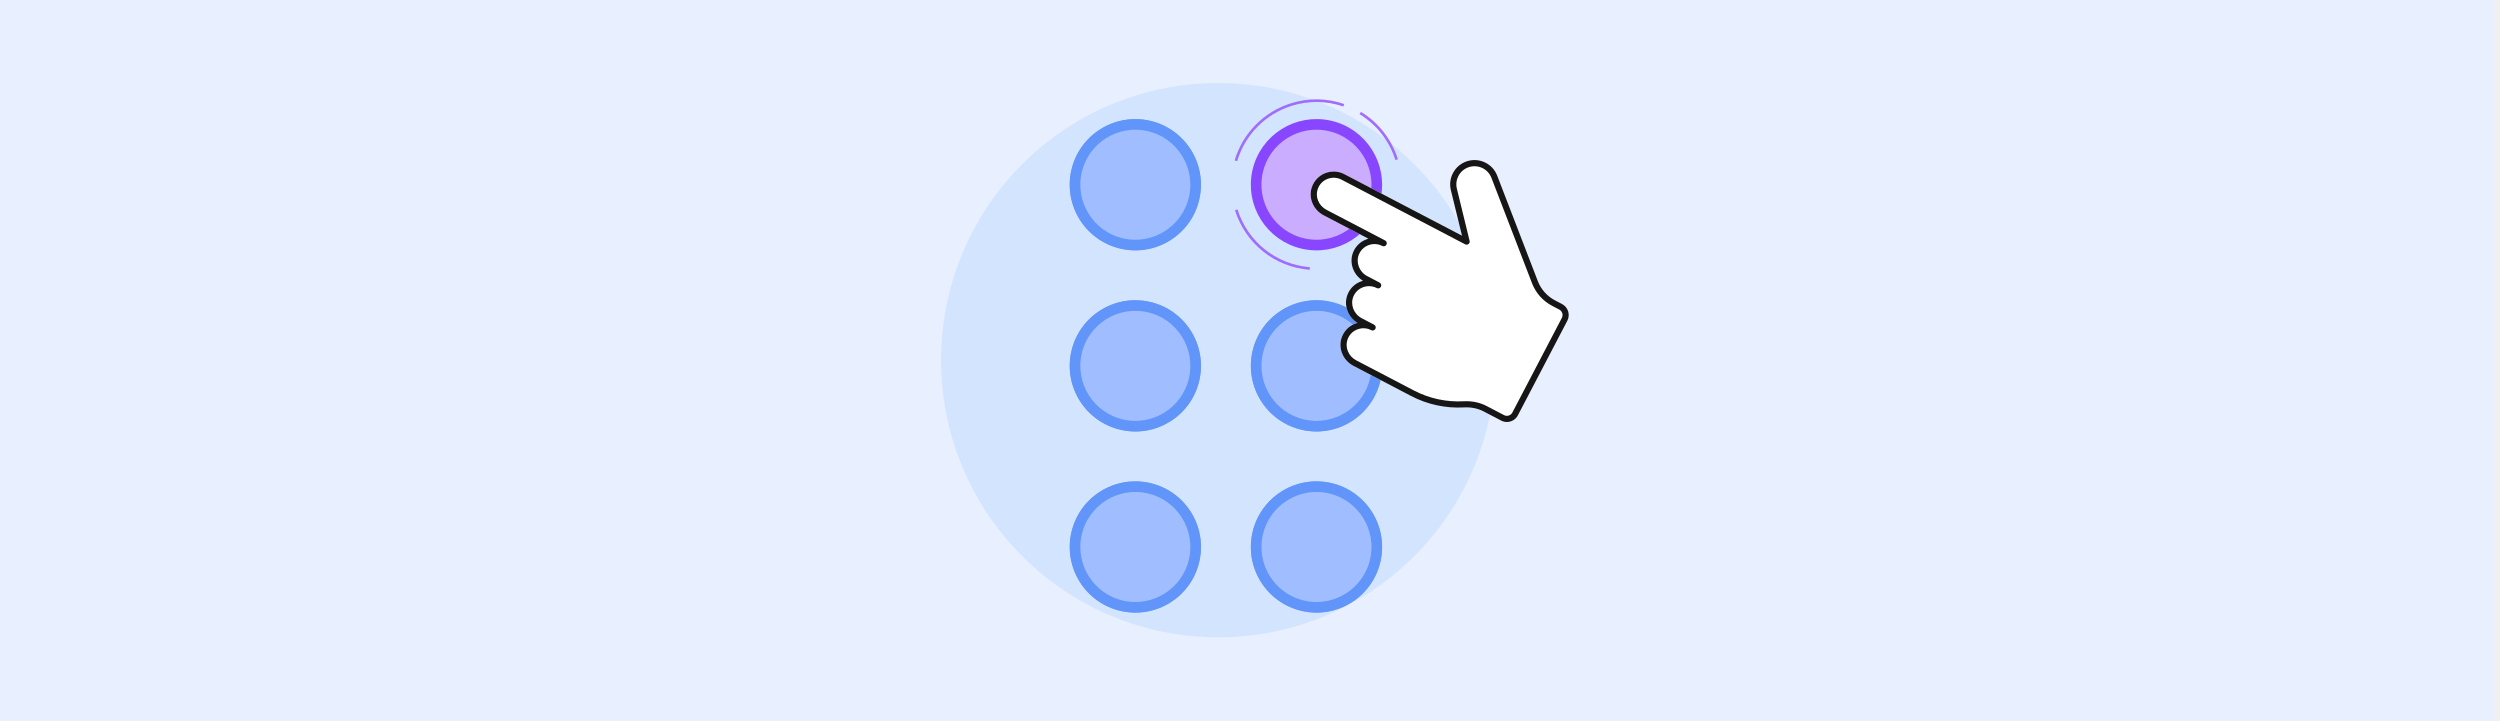
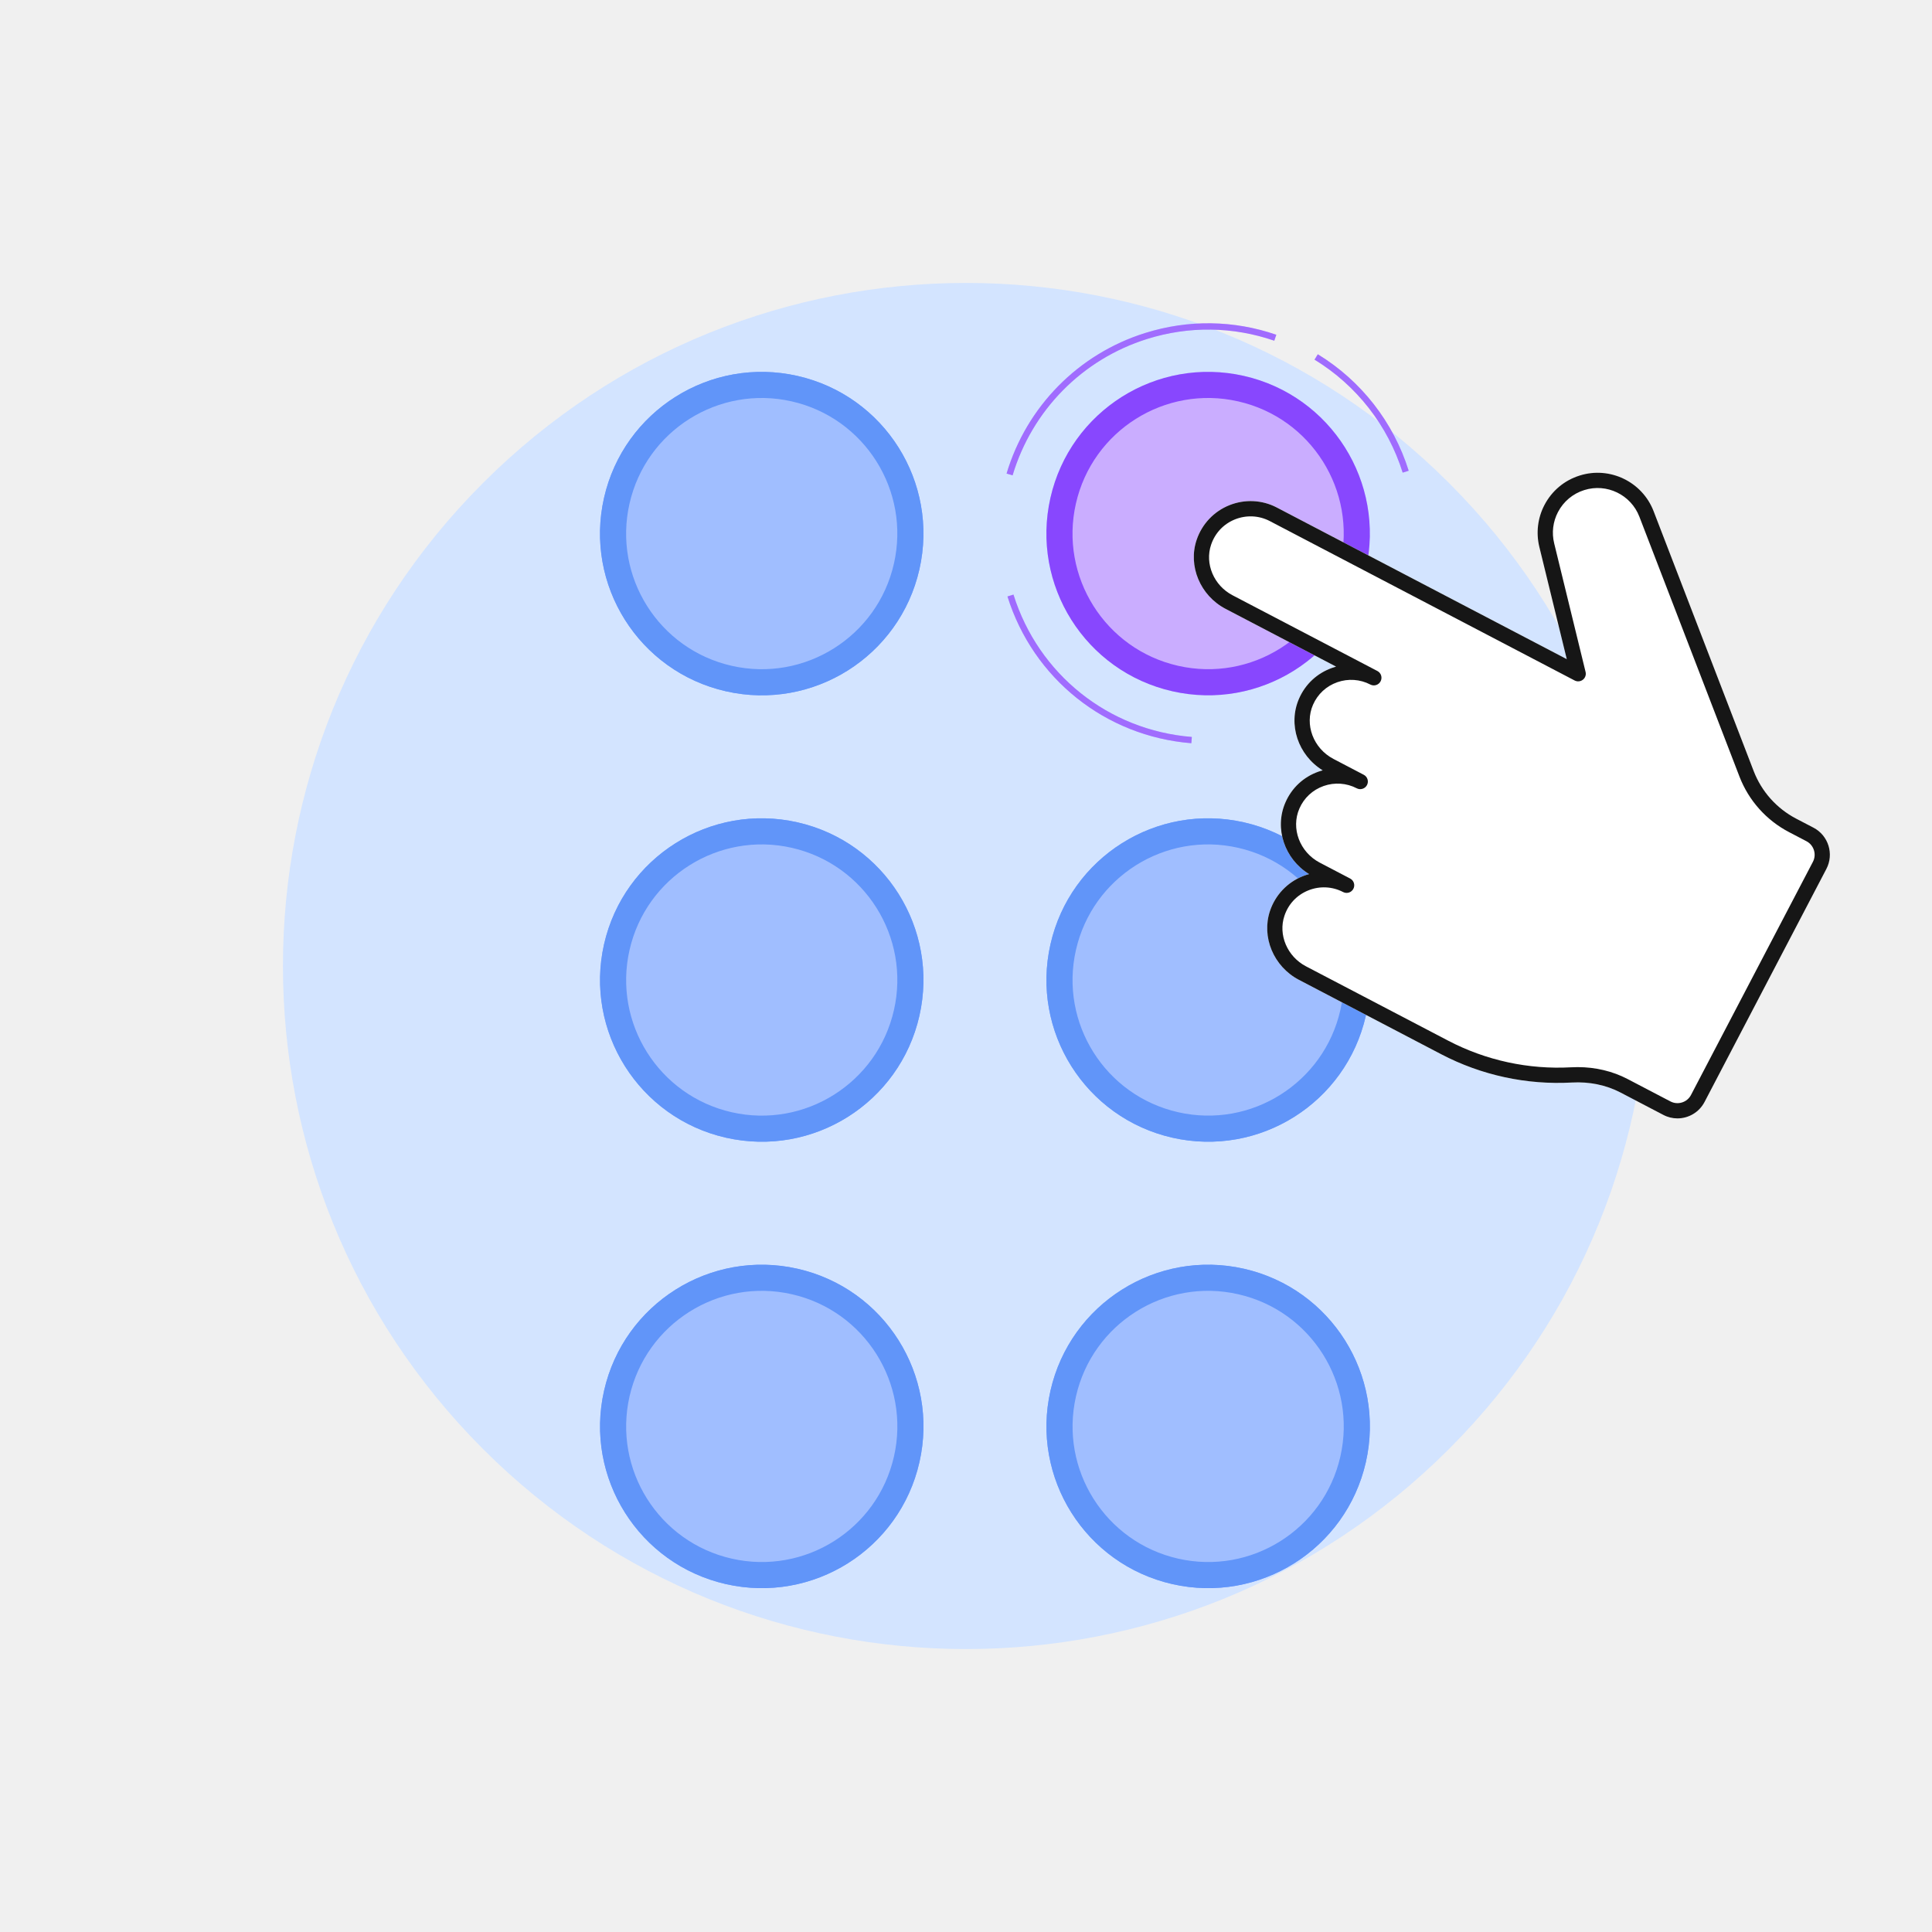
- <svg xmlns="http://www.w3.org/2000/svg" width="236" height="68" viewBox="0 0 236 68" fill="none">
-   <rect width="235.5" height="68" fill="#E8EFFF" />
-   <path d="M133.5 52.5C143.717 42.283 143.717 25.717 133.5 15.5C123.283 5.283 106.717 5.283 96.5 15.5C86.283 25.717 86.283 42.283 96.5 52.5C106.717 62.717 123.283 62.717 133.5 52.5Z" fill="#D3E4FF" />
-   <path d="M118.722 16.177C119.419 13.111 122.469 11.19 125.535 11.886C128.601 12.582 130.522 15.633 129.826 18.699C129.129 21.765 126.079 23.686 123.013 22.989C119.947 22.293 118.026 19.243 118.722 16.177Z" fill="#BD99FF" stroke="#8847FE" />
-   <path opacity="0.2" d="M118.722 16.177C119.419 13.111 122.469 11.19 125.535 11.886C128.601 12.582 130.522 15.633 129.826 18.699C129.129 21.765 126.079 23.686 123.013 22.989C119.947 22.293 118.026 19.243 118.722 16.177Z" fill="white" stroke="#8847FE" />
-   <path d="M123.631 25.467C120.339 25.203 117.575 22.997 116.588 19.846L116.818 19.774C117.775 22.83 120.457 24.971 123.65 25.227L123.631 25.467Z" fill="#8847FE" />
-   <path opacity="0.2" d="M123.631 25.467C120.339 25.203 117.575 22.997 116.588 19.846L116.818 19.774C117.775 22.83 120.457 24.971 123.65 25.227L123.631 25.467Z" fill="white" />
-   <path d="M116.785 15.207L116.554 15.139C117.322 12.568 119.308 10.555 121.864 9.754C123.517 9.237 125.253 9.26 126.886 9.822L126.808 10.05C125.224 9.505 123.54 9.482 121.936 9.984C119.456 10.761 117.531 12.714 116.785 15.207Z" fill="#8847FE" />
-   <path opacity="0.2" d="M116.785 15.207L116.554 15.139C117.322 12.568 119.308 10.555 121.864 9.754C123.517 9.237 125.253 9.26 126.886 9.822L126.808 10.05C125.224 9.505 123.54 9.482 121.936 9.984C119.456 10.761 117.531 12.714 116.785 15.207Z" fill="white" />
-   <path d="M131.726 15.103C131.16 13.298 129.961 11.761 128.349 10.775L128.475 10.569C130.137 11.585 131.373 13.17 131.956 15.03L131.726 15.103Z" fill="#8847FE" />
-   <path opacity="0.2" d="M131.726 15.103C131.16 13.298 129.961 11.761 128.349 10.775L128.475 10.569C130.137 11.585 131.373 13.17 131.956 15.03L131.726 15.103Z" fill="white" />
-   <path d="M130.314 35.908C131.072 32.573 128.982 29.255 125.647 28.498C122.311 27.74 118.993 29.83 118.236 33.165C117.478 36.5 119.568 39.818 122.903 40.576C126.238 41.333 129.556 39.244 130.314 35.908Z" fill="#407BFF" />
-   <path opacity="0.6" d="M118.723 33.276C119.42 30.21 122.47 28.289 125.536 28.985C128.602 29.681 130.523 32.732 129.827 35.798C129.13 38.864 126.079 40.785 123.014 40.088C119.948 39.392 118.027 36.342 118.723 33.276Z" fill="#DFEBFF" stroke="#76A6F5" />
-   <path d="M130.314 53.007C131.072 49.672 128.982 46.354 125.647 45.596C122.312 44.839 118.994 46.928 118.236 50.264C117.479 53.599 119.568 56.917 122.904 57.675C126.239 58.432 129.557 56.342 130.314 53.007Z" fill="#407BFF" />
-   <path opacity="0.6" d="M118.724 50.375C119.42 47.309 122.47 45.387 125.536 46.084C128.602 46.78 130.523 49.831 129.827 52.897C129.131 55.963 126.08 57.883 123.014 57.187C119.948 56.49 118.028 53.441 118.724 50.375Z" fill="#DFEBFF" stroke="#76A6F5" />
-   <path d="M113.215 18.81C113.972 15.475 111.882 12.157 108.547 11.399C105.212 10.642 101.894 12.731 101.136 16.067C100.379 19.402 102.468 22.72 105.804 23.478C109.139 24.235 112.457 22.145 113.215 18.81Z" fill="#407BFF" />
-   <path opacity="0.6" d="M101.624 16.178C102.32 13.112 105.37 11.19 108.436 11.886C111.502 12.583 113.424 15.634 112.727 18.7C112.031 21.766 108.98 23.686 105.914 22.99C102.848 22.293 100.928 19.244 101.624 16.178Z" fill="#DFEBFF" stroke="#76A6F5" />
-   <path d="M113.215 35.909C113.973 32.573 111.883 29.256 108.548 28.498C105.213 27.74 101.895 29.83 101.137 33.165C100.38 36.501 102.469 39.819 105.805 40.576C109.14 41.334 112.458 39.244 113.215 35.909Z" fill="#407BFF" />
-   <path opacity="0.6" d="M101.625 33.276C102.321 30.21 105.371 28.289 108.437 28.985C111.503 29.682 113.424 32.732 112.728 35.798C112.031 38.864 108.981 40.785 105.915 40.089C102.849 39.392 100.928 36.342 101.625 33.276Z" fill="#DFEBFF" stroke="#76A6F5" />
-   <path d="M113.216 53.007C113.974 49.672 111.884 46.354 108.549 45.596C105.213 44.839 101.895 46.929 101.138 50.264C100.38 53.599 102.47 56.917 105.805 57.675C109.141 58.432 112.459 56.343 113.216 53.007Z" fill="#407BFF" />
-   <path opacity="0.6" d="M101.625 50.375C102.322 47.309 105.372 45.388 108.438 46.084C111.504 46.78 113.425 49.831 112.729 52.897C112.032 55.963 108.982 57.883 105.916 57.187C102.85 56.491 100.929 53.441 101.625 50.375Z" fill="#DFEBFF" stroke="#76A6F5" />
-   <path d="M143.7 33.579L142.652 32.494L141.532 33.937C141.532 33.937 142.384 34.76 143.4 34.527L143.7 33.579Z" fill="black" />
-   <path d="M141.21 31.896L140.731 33.411L141.533 33.937L142.652 32.494L141.21 31.896Z" fill="black" />
-   <path d="M126.922 31.979C127.301 30.862 128.575 30.384 129.578 30.909L128.418 30.302C127.532 29.838 127.102 28.768 127.502 27.851C127.941 26.845 129.143 26.434 130.1 26.934L128.939 26.327C128.053 25.864 127.624 24.793 128.024 23.877C128.463 22.87 129.665 22.459 130.621 22.959L125.075 20.06C124.246 19.626 123.811 18.654 124.111 17.768C124.49 16.651 125.764 16.173 126.768 16.698L138.447 22.805L137.245 17.882C137.124 17.39 137.196 16.895 137.415 16.477C137.654 16.02 138.068 15.657 138.593 15.492C139.603 15.174 140.684 15.698 141.065 16.685L144.897 26.638C145.225 27.488 145.851 28.19 146.659 28.613L147.325 28.961C147.755 29.186 147.921 29.716 147.697 30.146L143.029 39.073C142.804 39.503 142.274 39.669 141.844 39.445L140.205 38.587C139.586 38.264 138.889 38.132 138.191 38.171C136.514 38.264 134.836 37.905 133.337 37.121L127.885 34.27C127.056 33.837 126.621 32.865 126.922 31.979Z" fill="white" />
-   <path d="M142.249 39.837C142.066 39.837 141.881 39.794 141.708 39.703L140.069 38.846C139.518 38.558 138.875 38.426 138.208 38.463C136.474 38.56 134.741 38.185 133.201 37.38L127.75 34.529C126.781 34.022 126.306 32.886 126.645 31.885C126.85 31.28 127.307 30.798 127.897 30.561C127.977 30.529 128.059 30.502 128.14 30.48C127.2 29.901 126.802 28.726 127.235 27.735C127.478 27.176 127.929 26.757 128.505 26.554C128.557 26.536 128.609 26.52 128.662 26.506C127.722 25.926 127.323 24.752 127.756 23.76C128 23.202 128.451 22.783 129.027 22.58C129.076 22.562 129.125 22.547 129.175 22.533L124.94 20.319C123.97 19.812 123.495 18.675 123.835 17.675C124.04 17.07 124.497 16.587 125.087 16.351C125.679 16.113 126.342 16.145 126.904 16.439L138.011 22.247L136.961 17.952C136.828 17.409 136.897 16.837 137.156 16.342C137.441 15.798 137.92 15.397 138.506 15.214C139.659 14.851 140.903 15.451 141.337 16.58L145.17 26.533C145.472 27.317 146.049 27.964 146.794 28.354L147.461 28.702C148.032 29.001 148.254 29.709 147.955 30.281L143.288 39.208C143.079 39.608 142.671 39.837 142.249 39.837ZM138.427 37.873C139.109 37.873 139.765 38.029 140.34 38.329L141.979 39.186C142.118 39.259 142.276 39.273 142.426 39.226C142.576 39.179 142.698 39.077 142.77 38.938L147.438 30.011C147.588 29.725 147.476 29.37 147.19 29.22L146.524 28.872C145.652 28.416 144.978 27.66 144.625 26.743L140.792 16.791C140.468 15.948 139.541 15.5 138.681 15.771C138.244 15.908 137.886 16.207 137.674 16.613C137.481 16.982 137.429 17.408 137.529 17.813L138.731 22.736C138.759 22.847 138.718 22.965 138.628 23.035C138.537 23.106 138.414 23.117 138.312 23.064L126.633 16.957C126.223 16.743 125.738 16.72 125.304 16.893C124.866 17.069 124.541 17.413 124.388 17.863C124.14 18.593 124.494 19.427 125.211 19.801L130.757 22.701C130.9 22.776 130.955 22.952 130.88 23.095C130.806 23.238 130.629 23.294 130.486 23.219C130.098 23.016 129.637 22.984 129.221 23.131C128.8 23.279 128.47 23.585 128.292 23.994C127.96 24.754 128.304 25.666 129.075 26.069L130.235 26.676C130.378 26.75 130.433 26.927 130.359 27.07C130.284 27.212 130.108 27.268 129.965 27.193L129.963 27.192C129.576 26.99 129.115 26.959 128.7 27.105C128.278 27.254 127.948 27.56 127.77 27.968C127.438 28.729 127.782 29.64 128.553 30.043L129.712 30.649C129.712 30.649 129.713 30.65 129.714 30.65C129.857 30.725 129.912 30.901 129.837 31.044C129.762 31.187 129.586 31.242 129.443 31.167L129.441 31.166C129.031 30.953 128.548 30.93 128.114 31.103C127.676 31.279 127.351 31.623 127.198 32.073C126.95 32.803 127.304 33.637 128.021 34.012L133.472 36.862C134.919 37.618 136.546 37.97 138.175 37.88C138.259 37.875 138.343 37.873 138.427 37.873Z" fill="white" />
-   <path d="M131.033 31.962C130.988 31.962 130.941 31.951 130.898 31.928L129.443 31.167C129.3 31.093 129.245 30.916 129.32 30.773C129.394 30.631 129.571 30.575 129.714 30.65L131.169 31.411C131.312 31.486 131.367 31.662 131.292 31.805C131.24 31.905 131.138 31.962 131.033 31.962Z" fill="white" />
-   <path d="M131.555 27.987C131.509 27.987 131.463 27.977 131.42 27.954L129.965 27.193C129.822 27.118 129.766 26.942 129.841 26.799C129.916 26.656 130.092 26.601 130.235 26.675L131.691 27.436C131.833 27.511 131.889 27.688 131.814 27.831C131.762 27.93 131.66 27.987 131.555 27.987Z" fill="white" />
-   <path d="M132.076 24.013C132.031 24.013 131.984 24.002 131.941 23.98L130.486 23.219C130.343 23.144 130.288 22.968 130.363 22.825C130.437 22.682 130.614 22.626 130.757 22.701L132.212 23.462C132.355 23.537 132.41 23.713 132.335 23.856C132.283 23.956 132.182 24.013 132.076 24.013Z" fill="white" />
-   <path d="M142.249 39.837C142.066 39.837 141.881 39.794 141.708 39.703L140.069 38.846C139.518 38.558 138.875 38.426 138.208 38.463C136.474 38.56 134.741 38.185 133.201 37.38L127.75 34.529C126.781 34.022 126.306 32.886 126.645 31.885C126.85 31.28 127.307 30.798 127.897 30.561C127.977 30.529 128.059 30.502 128.14 30.48C127.2 29.901 126.802 28.726 127.235 27.735C127.478 27.176 127.929 26.757 128.505 26.554C128.557 26.536 128.609 26.52 128.662 26.506C127.722 25.926 127.323 24.752 127.756 23.76C128 23.202 128.451 22.783 129.027 22.58C129.076 22.562 129.125 22.547 129.175 22.533L124.94 20.319C123.97 19.812 123.495 18.675 123.835 17.675C124.04 17.07 124.497 16.587 125.087 16.351C125.679 16.113 126.342 16.145 126.904 16.439L138.011 22.247L136.961 17.952C136.828 17.409 136.897 16.837 137.156 16.342C137.441 15.798 137.92 15.397 138.506 15.214C139.659 14.851 140.903 15.451 141.337 16.58L145.17 26.533C145.472 27.317 146.049 27.964 146.794 28.354L147.461 28.702C148.032 29.001 148.254 29.709 147.955 30.281L143.288 39.208C143.079 39.608 142.671 39.837 142.249 39.837ZM138.427 37.873C139.109 37.873 139.765 38.029 140.34 38.329L141.979 39.186C142.118 39.259 142.276 39.273 142.426 39.226C142.576 39.179 142.698 39.077 142.77 38.938L147.438 30.011C147.588 29.725 147.476 29.37 147.19 29.22L146.524 28.872C145.652 28.416 144.978 27.66 144.625 26.743L140.792 16.791C140.468 15.948 139.541 15.5 138.681 15.771C138.244 15.908 137.886 16.207 137.674 16.613C137.481 16.982 137.429 17.408 137.529 17.813L138.731 22.736C138.759 22.847 138.718 22.965 138.628 23.035C138.537 23.106 138.414 23.117 138.312 23.064L126.633 16.957C126.223 16.743 125.738 16.72 125.304 16.893C124.866 17.069 124.541 17.413 124.388 17.863C124.14 18.593 124.494 19.427 125.211 19.801L130.757 22.701C130.9 22.776 130.955 22.952 130.88 23.095C130.806 23.238 130.629 23.294 130.486 23.219C130.098 23.016 129.637 22.984 129.221 23.131C128.8 23.279 128.47 23.585 128.292 23.994C127.96 24.754 128.304 25.666 129.075 26.069L130.235 26.676C130.378 26.75 130.433 26.927 130.359 27.07C130.284 27.212 130.108 27.268 129.965 27.193L129.963 27.192C129.576 26.99 129.115 26.959 128.7 27.105C128.278 27.254 127.948 27.56 127.77 27.968C127.438 28.729 127.782 29.64 128.553 30.043L129.712 30.649C129.712 30.649 129.713 30.65 129.714 30.65C129.857 30.725 129.912 30.901 129.837 31.044C129.762 31.187 129.586 31.242 129.443 31.167L129.441 31.166C129.031 30.953 128.548 30.93 128.114 31.103C127.676 31.279 127.351 31.623 127.198 32.073C126.95 32.803 127.304 33.637 128.021 34.012L133.472 36.862C134.919 37.618 136.546 37.97 138.175 37.88C138.259 37.875 138.343 37.873 138.427 37.873Z" fill="#161616" />
+ <svg xmlns="http://www.w3.org/2000/svg" width="74" height="74" viewBox="0 0 74 74" fill="none">
+   <path d="M55.5 55.5C65.717 45.283 65.717 28.717 55.5 18.5C45.283 8.283 28.717 8.283 18.5 18.5C8.283 28.717 8.283 45.283 18.5 55.5C28.717 65.717 45.283 65.717 55.5 55.5Z" fill="#D3E4FF" />
+   <path d="M40.722 19.177C41.419 16.111 44.469 14.19 47.535 14.886C50.601 15.582 52.522 18.633 51.826 21.699C51.129 24.765 48.079 26.686 45.013 25.989C41.947 25.293 40.026 22.243 40.722 19.177Z" fill="#BD99FF" stroke="#8847FE" />
+   <path opacity="0.2" d="M40.722 19.177C41.419 16.111 44.469 14.19 47.535 14.886C50.601 15.582 52.522 18.633 51.826 21.699C51.129 24.765 48.079 26.686 45.013 25.989C41.947 25.293 40.026 22.243 40.722 19.177Z" fill="white" stroke="#8847FE" />
+   <path d="M45.631 28.467C42.339 28.203 39.575 25.997 38.588 22.846L38.818 22.774C39.775 25.83 42.457 27.971 45.65 28.227L45.631 28.467Z" fill="#8847FE" />
+   <path opacity="0.2" d="M45.631 28.467C42.339 28.203 39.575 25.997 38.588 22.846L38.818 22.774C39.775 25.83 42.457 27.971 45.65 28.227L45.631 28.467Z" fill="white" />
+   <path d="M38.785 18.207L38.554 18.139C39.322 15.568 41.308 13.555 43.864 12.754C45.517 12.236 47.254 12.26 48.886 12.822L48.808 13.05C47.224 12.505 45.54 12.482 43.936 12.984C41.456 13.761 39.531 15.714 38.785 18.207Z" fill="#8847FE" />
+   <path opacity="0.2" d="M38.785 18.207L38.554 18.139C39.322 15.568 41.308 13.555 43.864 12.754C45.517 12.236 47.254 12.26 48.886 12.822L48.808 13.05C47.224 12.505 45.54 12.482 43.936 12.984C41.456 13.761 39.531 15.714 38.785 18.207Z" fill="white" />
+   <path d="M53.726 18.103C53.16 16.298 51.961 14.761 50.349 13.775L50.475 13.569C52.137 14.585 53.373 16.17 53.956 18.03L53.726 18.103Z" fill="#8847FE" />
+   <path opacity="0.2" d="M53.726 18.103C53.16 16.298 51.961 14.761 50.349 13.775L50.475 13.569C52.137 14.585 53.373 16.17 53.956 18.03L53.726 18.103Z" fill="white" />
+   <path d="M52.314 38.908C53.072 35.573 50.982 32.255 47.647 31.498C44.311 30.74 40.993 32.83 40.236 36.165C39.478 39.5 41.568 42.818 44.903 43.576C48.239 44.333 51.556 42.244 52.314 38.908Z" fill="#407BFF" />
+   <path opacity="0.6" d="M40.723 36.276C41.42 33.21 44.47 31.289 47.535 31.985C50.602 32.681 52.523 35.732 51.827 38.798C51.13 41.864 48.08 43.785 45.014 43.088C41.948 42.392 40.027 39.342 40.723 36.276Z" fill="#DFEBFF" stroke="#76A6F5" />
+   <path d="M52.315 56.007C53.072 52.672 50.982 49.354 47.647 48.596C44.312 47.839 40.994 49.928 40.236 53.264C39.479 56.599 41.568 59.917 44.904 60.675C48.239 61.432 51.557 59.342 52.315 56.007Z" fill="#407BFF" />
+   <path opacity="0.6" d="M40.724 53.375C41.42 50.309 44.47 48.387 47.536 49.084C50.602 49.78 52.523 52.831 51.827 55.897C51.131 58.963 48.08 60.883 45.014 60.187C41.948 59.49 40.028 56.441 40.724 53.375Z" fill="#DFEBFF" stroke="#76A6F5" />
+   <path d="M35.215 21.81C35.972 18.475 33.883 15.157 30.547 14.399C27.212 13.642 23.894 15.731 23.136 19.067C22.379 22.402 24.468 25.72 27.804 26.478C31.139 27.235 34.457 25.145 35.215 21.81Z" fill="#407BFF" />
+   <path opacity="0.6" d="M23.624 19.178C24.32 16.112 27.37 14.19 30.436 14.886C33.502 15.583 35.424 18.634 34.727 21.7C34.031 24.766 30.98 26.686 27.914 25.99C24.849 25.293 22.928 22.244 23.624 19.178Z" fill="#DFEBFF" stroke="#76A6F5" />
+   <path d="M35.215 38.909C35.973 35.573 33.883 32.255 30.548 31.498C27.213 30.74 23.895 32.83 23.137 36.165C22.38 39.501 24.469 42.819 27.805 43.576C31.14 44.334 34.458 42.244 35.215 38.909Z" fill="#407BFF" />
+   <path opacity="0.6" d="M23.625 36.276C24.321 33.211 27.371 31.289 30.437 31.985C33.503 32.682 35.424 35.732 34.728 38.798C34.031 41.864 30.981 43.785 27.915 43.089C24.849 42.392 22.928 39.342 23.625 36.276Z" fill="#DFEBFF" stroke="#76A6F5" />
+   <path d="M35.216 56.007C35.974 52.672 33.884 49.354 30.549 48.596C27.213 47.839 23.895 49.929 23.138 53.264C22.38 56.599 24.47 59.917 27.805 60.675C31.141 61.432 34.459 59.343 35.216 56.007Z" fill="#407BFF" />
+   <path opacity="0.6" d="M23.625 53.375C24.322 50.309 27.372 48.388 30.438 49.084C33.504 49.78 35.425 52.831 34.729 55.897C34.032 58.963 30.982 60.883 27.916 60.187C24.85 59.491 22.929 56.441 23.625 53.375Z" fill="#DFEBFF" stroke="#76A6F5" />
+   <path d="M65.7 36.579L64.652 35.494L63.532 36.937C63.532 36.937 64.384 37.76 65.4 37.527L65.7 36.579Z" fill="black" />
+   <path d="M63.21 34.896L62.731 36.411L63.533 36.937L64.652 35.494L63.21 34.896Z" fill="black" />
+   <path d="M48.922 34.979C49.301 33.862 50.575 33.384 51.578 33.909L50.418 33.302C49.532 32.838 49.102 31.768 49.502 30.851C49.941 29.845 51.143 29.434 52.1 29.934L50.939 29.327C50.053 28.864 49.624 27.793 50.024 26.877C50.462 25.87 51.665 25.459 52.621 25.959L47.075 23.06C46.246 22.626 45.81 21.654 46.111 20.768C46.49 19.651 47.764 19.173 48.768 19.698L60.447 25.805L59.245 20.882C59.124 20.39 59.196 19.895 59.415 19.477C59.654 19.02 60.068 18.657 60.593 18.492C61.603 18.174 62.684 18.698 63.065 19.685L66.897 29.638C67.225 30.488 67.851 31.19 68.659 31.613L69.325 31.961C69.755 32.186 69.921 32.717 69.697 33.146L65.029 42.073C64.804 42.503 64.274 42.669 63.844 42.445L62.205 41.587C61.586 41.264 60.889 41.132 60.191 41.171C58.514 41.264 56.836 40.905 55.337 40.121L49.885 37.27C49.056 36.837 48.621 35.865 48.922 34.979Z" fill="white" />
+   <path d="M64.249 42.837C64.066 42.837 63.881 42.794 63.709 42.703L62.069 41.846C61.518 41.558 60.875 41.426 60.208 41.463C58.474 41.56 56.741 41.185 55.202 40.38L49.75 37.529C48.781 37.022 48.306 35.886 48.645 34.885C48.85 34.28 49.307 33.798 49.897 33.561C49.977 33.529 50.059 33.502 50.141 33.48C49.2 32.901 48.802 31.726 49.235 30.735C49.478 30.176 49.929 29.757 50.505 29.554C50.557 29.536 50.609 29.52 50.662 29.506C49.721 28.926 49.323 27.752 49.756 26.76C49.999 26.202 50.451 25.783 51.027 25.58C51.076 25.562 51.125 25.547 51.175 25.533L46.94 23.319C45.971 22.812 45.495 21.675 45.835 20.675C46.04 20.07 46.497 19.587 47.087 19.351C47.679 19.113 48.342 19.145 48.904 19.439L60.011 25.247L58.961 20.952C58.828 20.409 58.897 19.837 59.156 19.342C59.441 18.798 59.92 18.397 60.506 18.214C61.659 17.851 62.903 18.451 63.337 19.58L67.17 29.533C67.472 30.317 68.049 30.964 68.794 31.354L69.461 31.702C70.032 32.001 70.254 32.709 69.955 33.281L65.288 42.208C65.079 42.608 64.671 42.837 64.249 42.837ZM60.427 40.873C61.109 40.873 61.766 41.029 62.34 41.329L63.979 42.186C64.118 42.259 64.276 42.273 64.426 42.226C64.576 42.179 64.698 42.077 64.77 41.938L69.438 33.011C69.588 32.725 69.477 32.37 69.19 32.22L68.524 31.872C67.652 31.416 66.978 30.66 66.625 29.743L62.792 19.791C62.468 18.948 61.541 18.5 60.681 18.771C60.244 18.908 59.886 19.207 59.674 19.613C59.481 19.982 59.429 20.408 59.529 20.813L60.731 25.736C60.759 25.847 60.718 25.965 60.628 26.035C60.537 26.106 60.414 26.117 60.312 26.064L48.633 19.957C48.223 19.743 47.739 19.72 47.304 19.893C46.866 20.069 46.541 20.413 46.388 20.863C46.14 21.593 46.493 22.427 47.211 22.801L52.757 25.701C52.9 25.776 52.955 25.952 52.88 26.095C52.806 26.238 52.629 26.294 52.486 26.219C52.098 26.016 51.637 25.984 51.221 26.131C50.8 26.279 50.47 26.585 50.291 26.994C49.96 27.754 50.304 28.666 51.075 29.069L52.235 29.676C52.378 29.75 52.434 29.927 52.359 30.07C52.284 30.212 52.108 30.268 51.965 30.193L51.963 30.192C51.576 29.99 51.115 29.959 50.7 30.105C50.278 30.254 49.948 30.56 49.77 30.968C49.438 31.729 49.782 32.64 50.553 33.043L51.712 33.649C51.712 33.649 51.713 33.65 51.714 33.65C51.857 33.725 51.912 33.901 51.837 34.044C51.762 34.187 51.586 34.242 51.443 34.167L51.441 34.166C51.031 33.953 50.548 33.929 50.114 34.103C49.676 34.279 49.35 34.623 49.198 35.073C48.95 35.803 49.304 36.637 50.021 37.012L55.472 39.862C56.919 40.618 58.546 40.97 60.175 40.88C60.259 40.875 60.343 40.873 60.427 40.873Z" fill="white" />
+   <path d="M53.033 34.962C52.988 34.962 52.941 34.951 52.898 34.928L51.443 34.167C51.3 34.093 51.245 33.916 51.32 33.773C51.394 33.63 51.571 33.575 51.714 33.65L53.169 34.411C53.312 34.486 53.367 34.662 53.292 34.805C53.24 34.905 53.139 34.962 53.033 34.962Z" fill="white" />
+   <path d="M53.555 30.987C53.509 30.987 53.463 30.977 53.42 30.954L51.965 30.193C51.822 30.118 51.766 29.942 51.841 29.799C51.916 29.656 52.092 29.601 52.235 29.675L53.691 30.436C53.833 30.511 53.889 30.688 53.814 30.831C53.762 30.93 53.66 30.987 53.555 30.987Z" fill="white" />
+   <path d="M54.076 27.013C54.031 27.013 53.984 27.002 53.941 26.98L52.486 26.219C52.343 26.144 52.288 25.968 52.363 25.825C52.437 25.682 52.614 25.626 52.757 25.701L54.212 26.462C54.355 26.537 54.41 26.713 54.335 26.856C54.283 26.956 54.182 27.013 54.076 27.013Z" fill="white" />
+   <path d="M64.249 42.837C64.066 42.837 63.881 42.794 63.709 42.703L62.069 41.846C61.518 41.558 60.875 41.426 60.208 41.463C58.474 41.56 56.741 41.185 55.202 40.38L49.75 37.529C48.781 37.022 48.306 35.886 48.645 34.885C48.85 34.28 49.307 33.798 49.897 33.561C49.977 33.529 50.059 33.502 50.141 33.48C49.2 32.901 48.802 31.726 49.235 30.735C49.478 30.176 49.929 29.757 50.505 29.554C50.557 29.536 50.609 29.52 50.662 29.506C49.721 28.926 49.323 27.752 49.756 26.76C49.999 26.202 50.451 25.783 51.027 25.58C51.076 25.562 51.125 25.547 51.175 25.533L46.94 23.319C45.971 22.812 45.495 21.675 45.835 20.675C46.04 20.07 46.497 19.587 47.087 19.351C47.679 19.113 48.342 19.145 48.904 19.439L60.011 25.247L58.961 20.952C58.828 20.409 58.897 19.837 59.156 19.342C59.441 18.798 59.92 18.397 60.506 18.214C61.659 17.851 62.903 18.451 63.337 19.58L67.17 29.533C67.472 30.317 68.049 30.964 68.794 31.354L69.461 31.702C70.032 32.001 70.254 32.709 69.955 33.281L65.288 42.208C65.079 42.608 64.671 42.837 64.249 42.837ZM60.427 40.873C61.109 40.873 61.766 41.029 62.34 41.329L63.979 42.186C64.118 42.259 64.276 42.273 64.426 42.226C64.576 42.179 64.698 42.077 64.77 41.938L69.438 33.011C69.588 32.725 69.477 32.37 69.19 32.22L68.524 31.872C67.652 31.416 66.978 30.66 66.625 29.743L62.792 19.791C62.468 18.948 61.541 18.5 60.681 18.771C60.244 18.908 59.886 19.207 59.674 19.613C59.481 19.982 59.429 20.408 59.529 20.813L60.731 25.736C60.759 25.847 60.718 25.965 60.628 26.035C60.537 26.106 60.414 26.117 60.312 26.064L48.633 19.957C48.223 19.743 47.739 19.72 47.304 19.893C46.866 20.069 46.541 20.413 46.388 20.863C46.14 21.593 46.493 22.427 47.211 22.801L52.757 25.701C52.9 25.776 52.955 25.952 52.88 26.095C52.806 26.238 52.629 26.294 52.486 26.219C52.098 26.016 51.637 25.984 51.221 26.131C50.8 26.279 50.47 26.585 50.291 26.994C49.96 27.754 50.304 28.666 51.075 29.069L52.235 29.676C52.378 29.75 52.434 29.927 52.359 30.07C52.284 30.212 52.108 30.268 51.965 30.193L51.963 30.192C51.576 29.99 51.115 29.959 50.7 30.105C50.278 30.254 49.948 30.56 49.77 30.968C49.438 31.729 49.782 32.64 50.553 33.043L51.712 33.649C51.712 33.649 51.713 33.65 51.714 33.65C51.857 33.725 51.912 33.901 51.837 34.044C51.762 34.187 51.586 34.242 51.443 34.167L51.441 34.166C51.031 33.953 50.548 33.929 50.114 34.103C49.676 34.279 49.35 34.623 49.198 35.073C48.95 35.803 49.304 36.637 50.021 37.012L55.472 39.862C56.919 40.618 58.546 40.97 60.175 40.88C60.259 40.875 60.343 40.873 60.427 40.873Z" fill="#161616" />
</svg>
